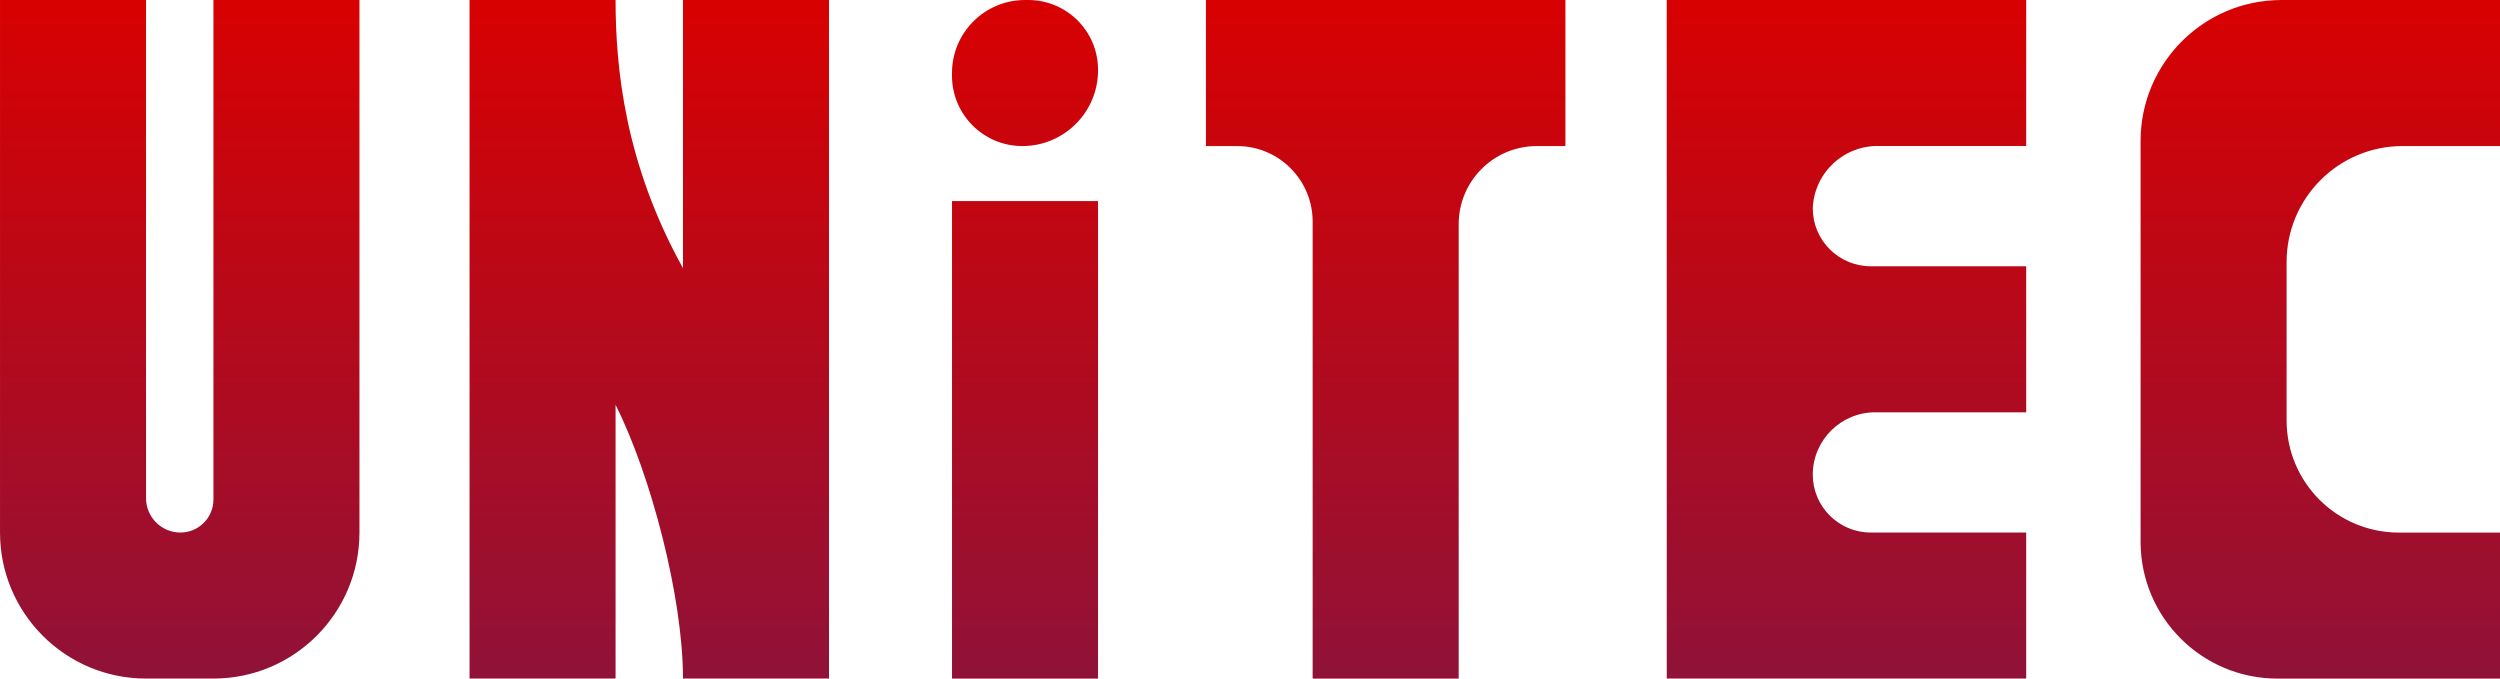
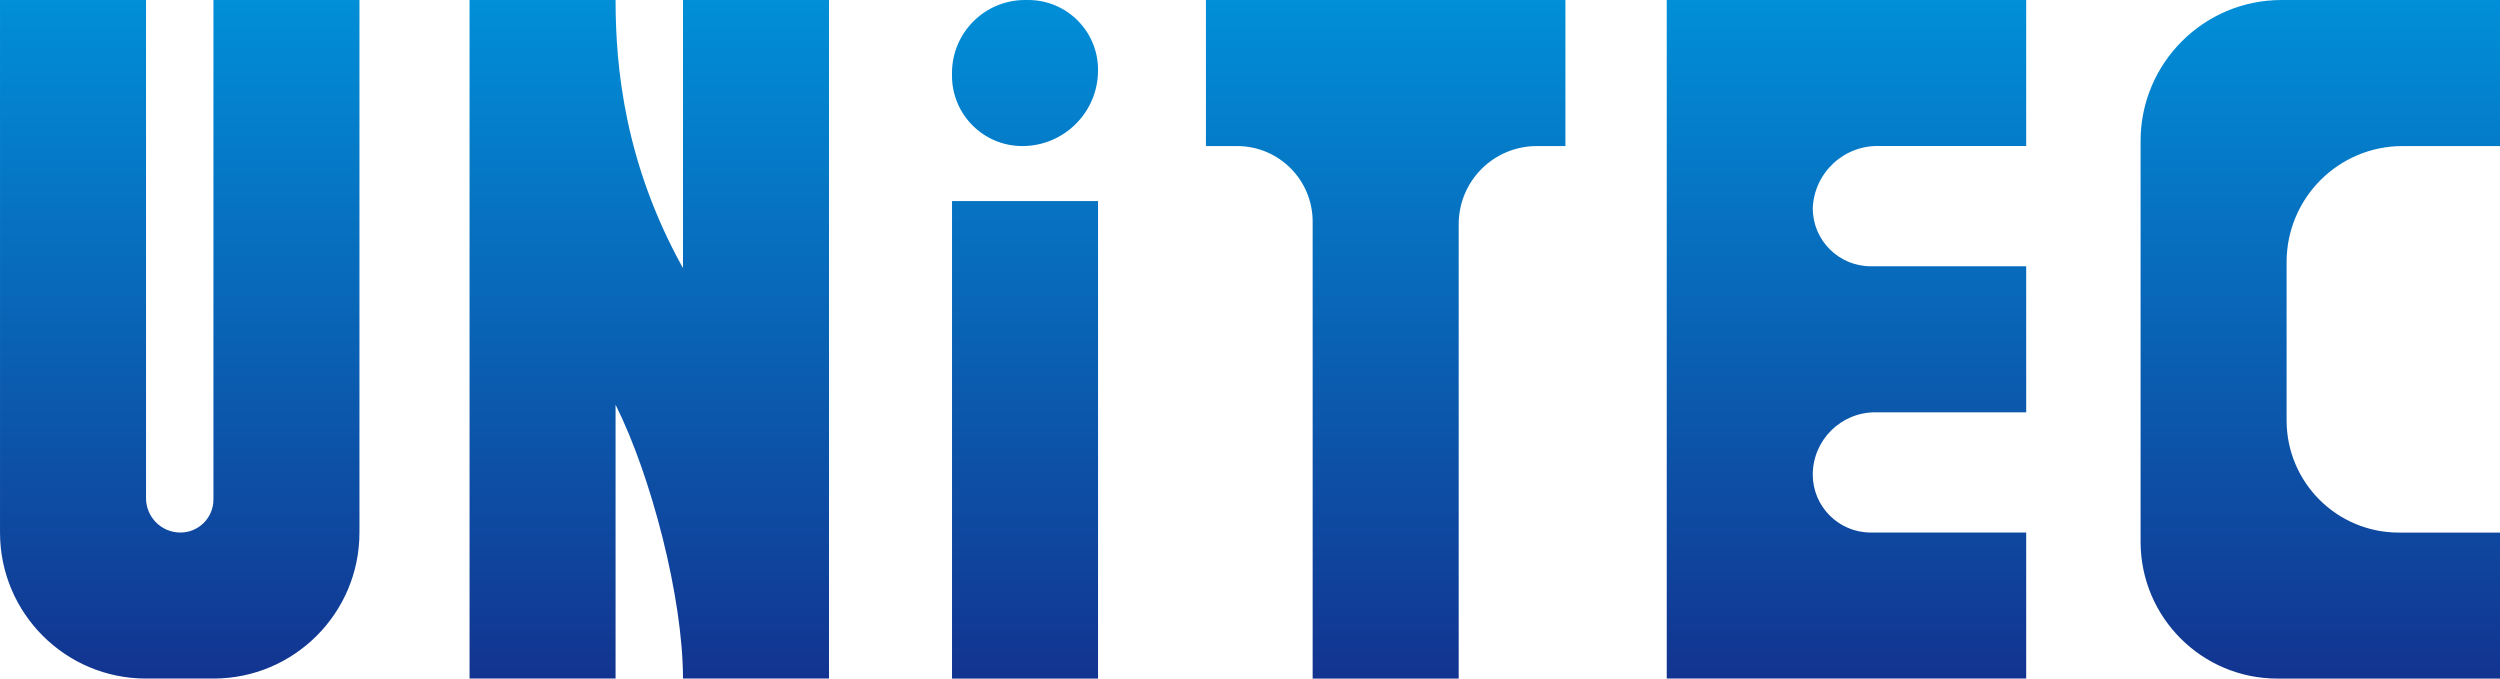
<svg xmlns="http://www.w3.org/2000/svg" xmlns:xlink="http://www.w3.org/1999/xlink" width="512" height="138.967" viewBox="0 0 135.467 36.768" version="1.1" id="svg1">
  <defs id="defs1">
    <linearGradient id="linearGradient18">
      <stop style="stop-color:#2e00bd;stop-opacity:0;" offset="0" id="stop18" />
      <stop style="stop-color:#19076b;stop-opacity:0.829;" offset="1" id="stop17" />
    </linearGradient>
    <clipPath clipPathUnits="userSpaceOnUse" id="clipPath29">
      <path id="path29" style="mix-blend-mode:multiply;fill:url(#linearGradient29);fill-opacity:1;fill-rule:nonzero;stroke:#000000;stroke-width:0;stroke-linejoin:miter;stroke-dasharray:none" d="m 14.817,50.637 v 55.033 a 6.879,6.879 45 0 0 6.879,6.879 H 113.771 A 6.879,6.879 135 0 0 120.65,105.671 V 50.637 a 6.879,6.879 45 0 0 -6.879,-6.879 l -92.075,0 a 6.879,6.879 135 0 0 -6.879,6.879 z" />
    </clipPath>
    <linearGradient xlink:href="#linearGradient18" id="linearGradient29" gradientUnits="userSpaceOnUse" x1="80.963" y1="43.758" x2="54.504" y2="128.962" />
    <linearGradient xlink:href="#linearGradient33" id="linearGradient34" x1="68.789" y1="197.592" x2="68.789" y2="176.908" gradientUnits="userSpaceOnUse" />
    <linearGradient id="linearGradient33">
-       <stop style="stop-color:#901238;stop-opacity:1;" offset="0" id="stop33" />
-       <stop style="stop-color:#d80101;stop-opacity:1;" offset="1" id="stop34" />
+       <stop style="stop-color:#123490;stop-opacity:1;" offset="0" id="stop33" />
+       <stop style="stop-color:#018fd8;stop-opacity:1;" offset="1" id="stop34" />
    </linearGradient>
  </defs>
  <g id="layer3">
    <g id="g13" transform="matrix(1.77761,0,0,1.77761,-56.93621,-314.4729)" style="display:inline">
      <path id="rect3" style="fill:url(#linearGradient34);fill-opacity:1;stroke:#260060;stroke-width:0" d="m 32.03,176.908 v 16.233 a 4.451,4.451 0 0 0 4.451,4.451 h 2.055 a 4.451,4.451 0 0 0 4.451,-4.451 v -16.233 h -4.451 v 15.226 a 1.007,1.007 0 0 1 -1.007,1.007 1.048,1.048 0 0 1 -1.048,-1.048 v -15.185 z m 14.313,0 v 20.684 h 4.451 v -8.347 c 1.09,2.175 2.055,5.889 2.055,8.347 h 4.451 v -20.684 h -4.451 v 8.172 l -0.024,-0.043 c -1.738,-3.147 -2.031,-6.037 -2.031,-8.13 z m 16.932,0 a 2.226,2.226 0 0 0 -2.226,2.226 v 0.082 a 2.144,2.144 0 0 0 2.144,2.144 2.308,2.308 0 0 0 2.308,-2.308 v -0.017 a 2.126,2.126 0 0 0 -2.127,-2.127 z m 5.515,0 v 4.452 h 0.951 a 2.302,2.302 0 0 1 2.302,2.302 v 13.931 h 4.452 v -13.852 a 2.381,2.381 0 0 1 2.381,-2.381 h 0.872 v -4.452 z m 14.047,0 v 20.684 h 10.957 v -4.451 h -4.738 a 1.768,1.768 0 0 1 -1.768,-1.768 1.904,1.904 0 0 1 1.912,-1.897 h 4.594 v -4.452 h -4.738 a 1.768,1.768 0 0 1 -1.768,-1.768 1.976,1.976 0 0 1 2.052,-1.897 h 4.454 v -4.452 z m 18.741,0 a 4.297,4.297 0 0 0 -4.297,4.298 v 12.216 a 4.171,4.171 0 0 0 4.171,4.171 h 6.786 v -4.451 h -3.086 a 3.42,3.42 0 0 1 -3.42,-3.42 v -4.825 a 3.537,3.537 0 0 1 3.537,-3.537 h 2.969 v -4.452 z m -40.528,6.128 v 14.557 h 4.451 v -14.557 z" />
    </g>
  </g>
</svg>
